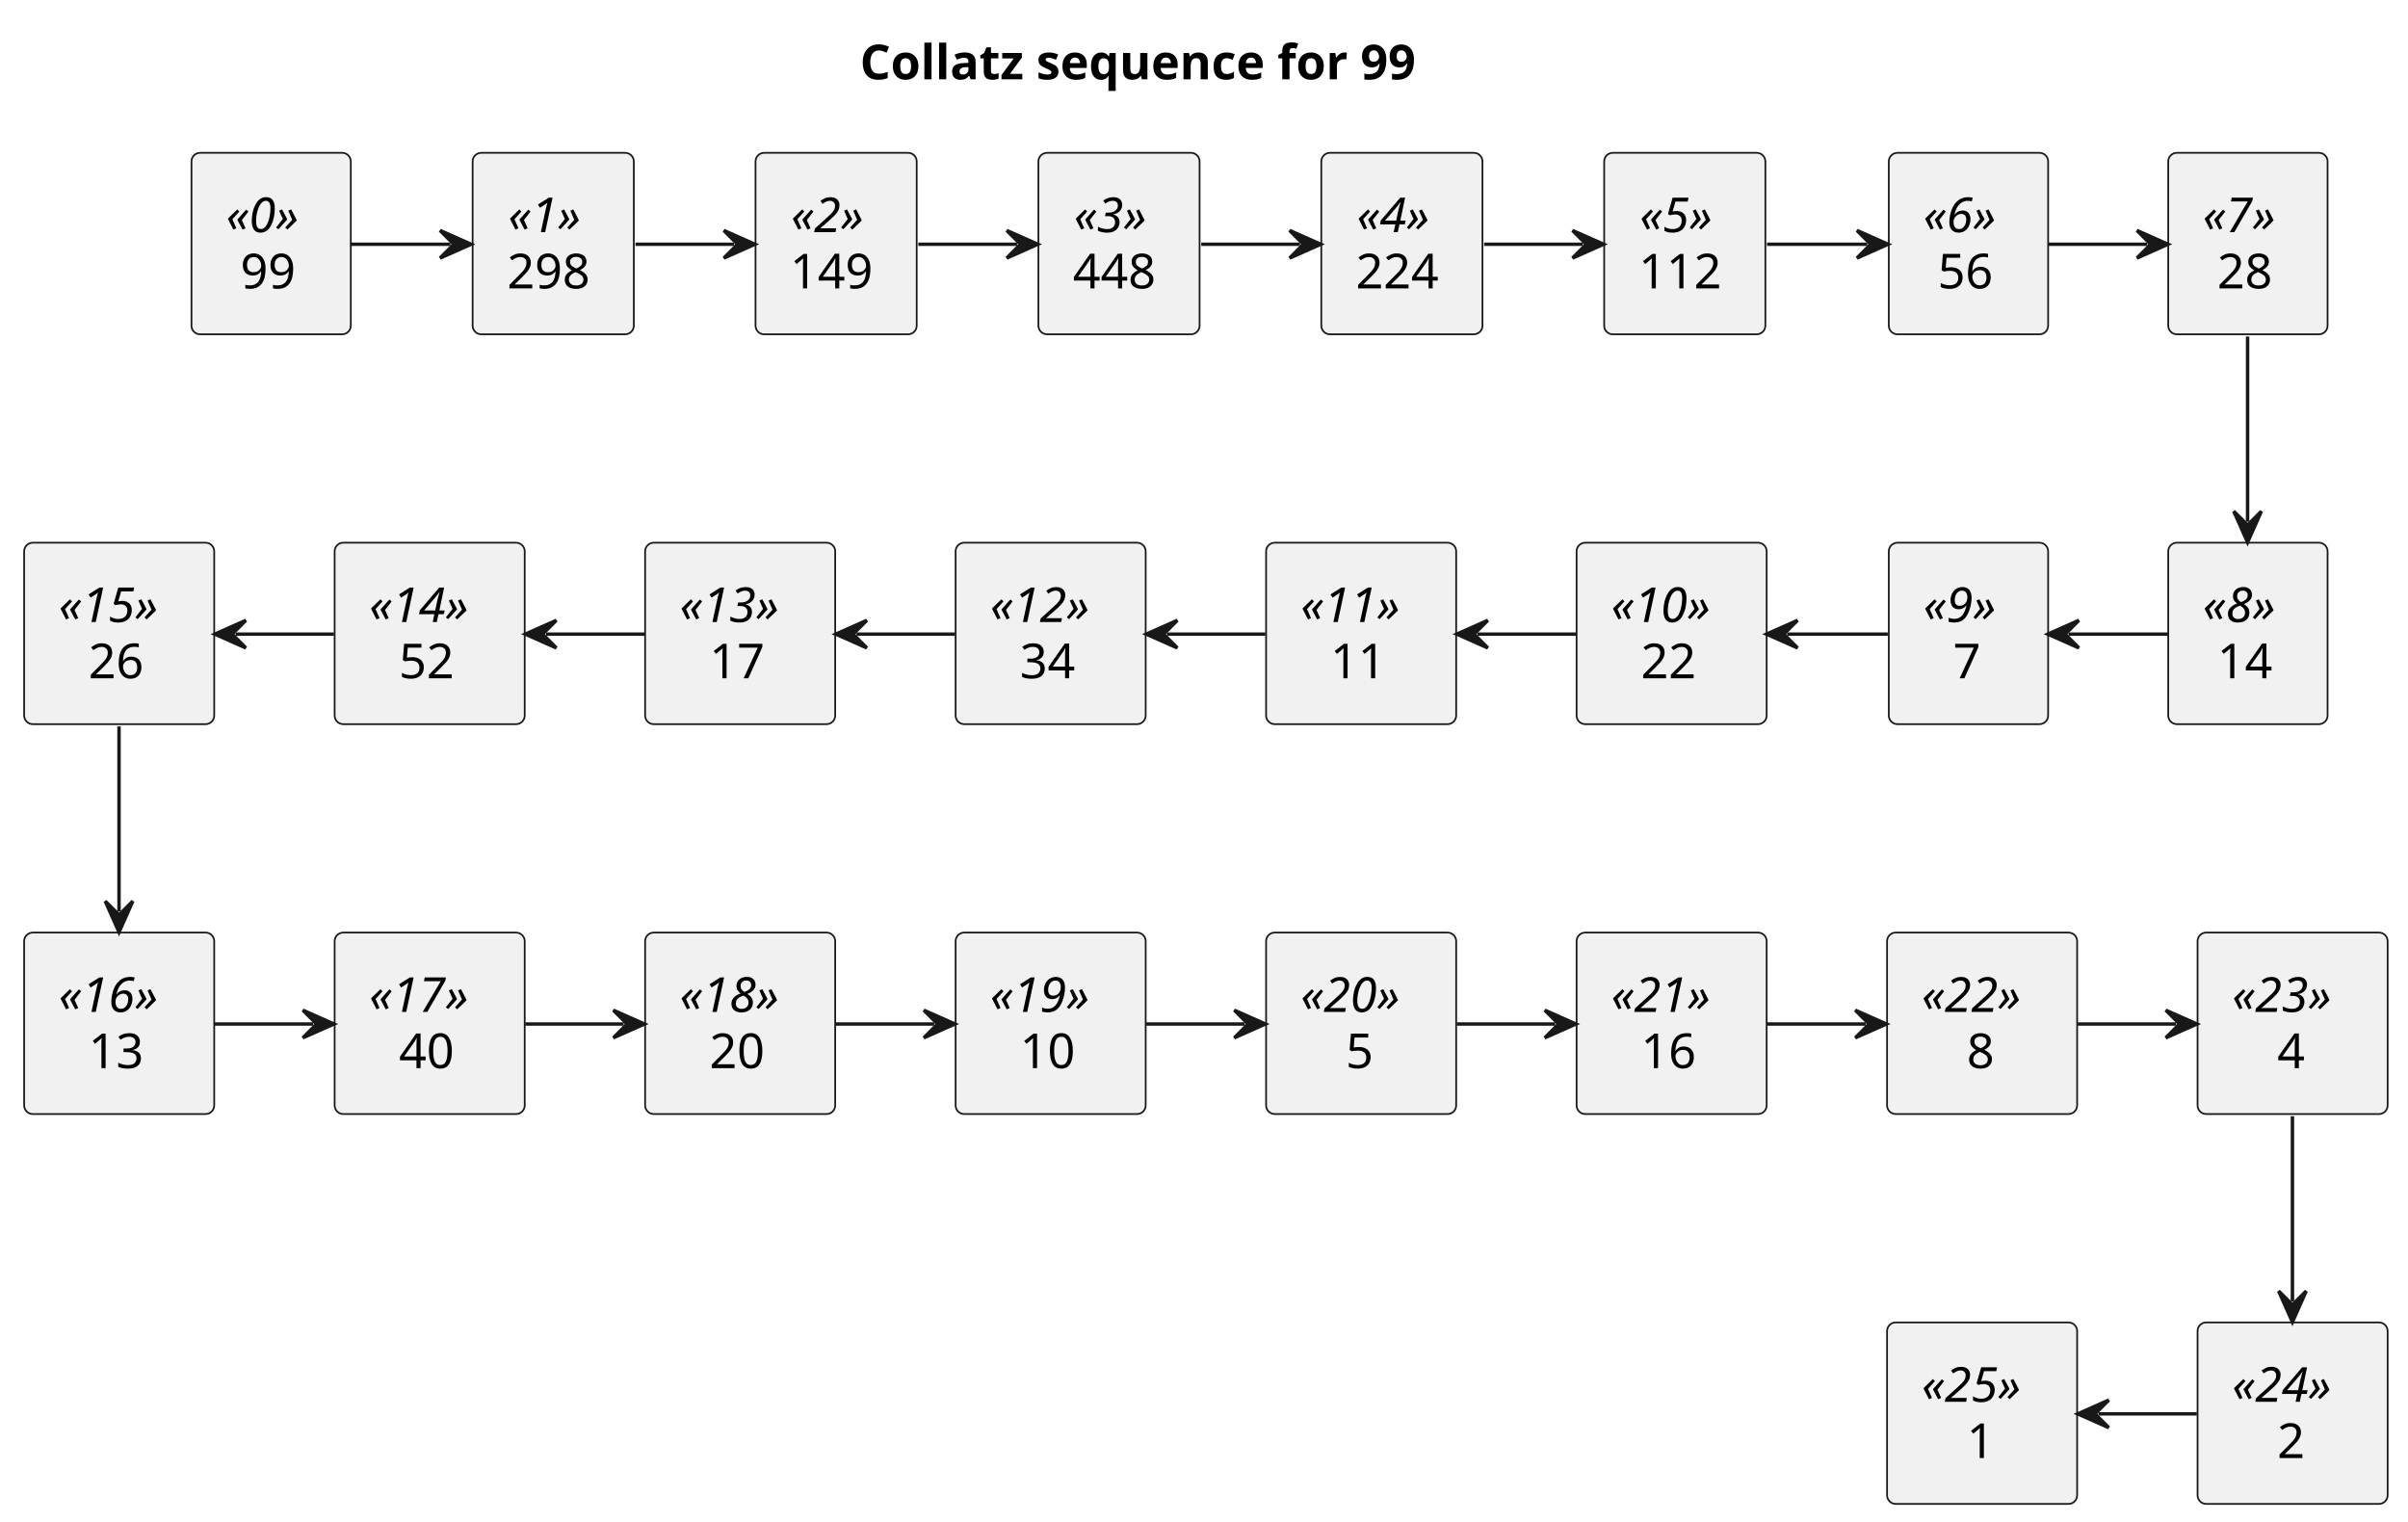
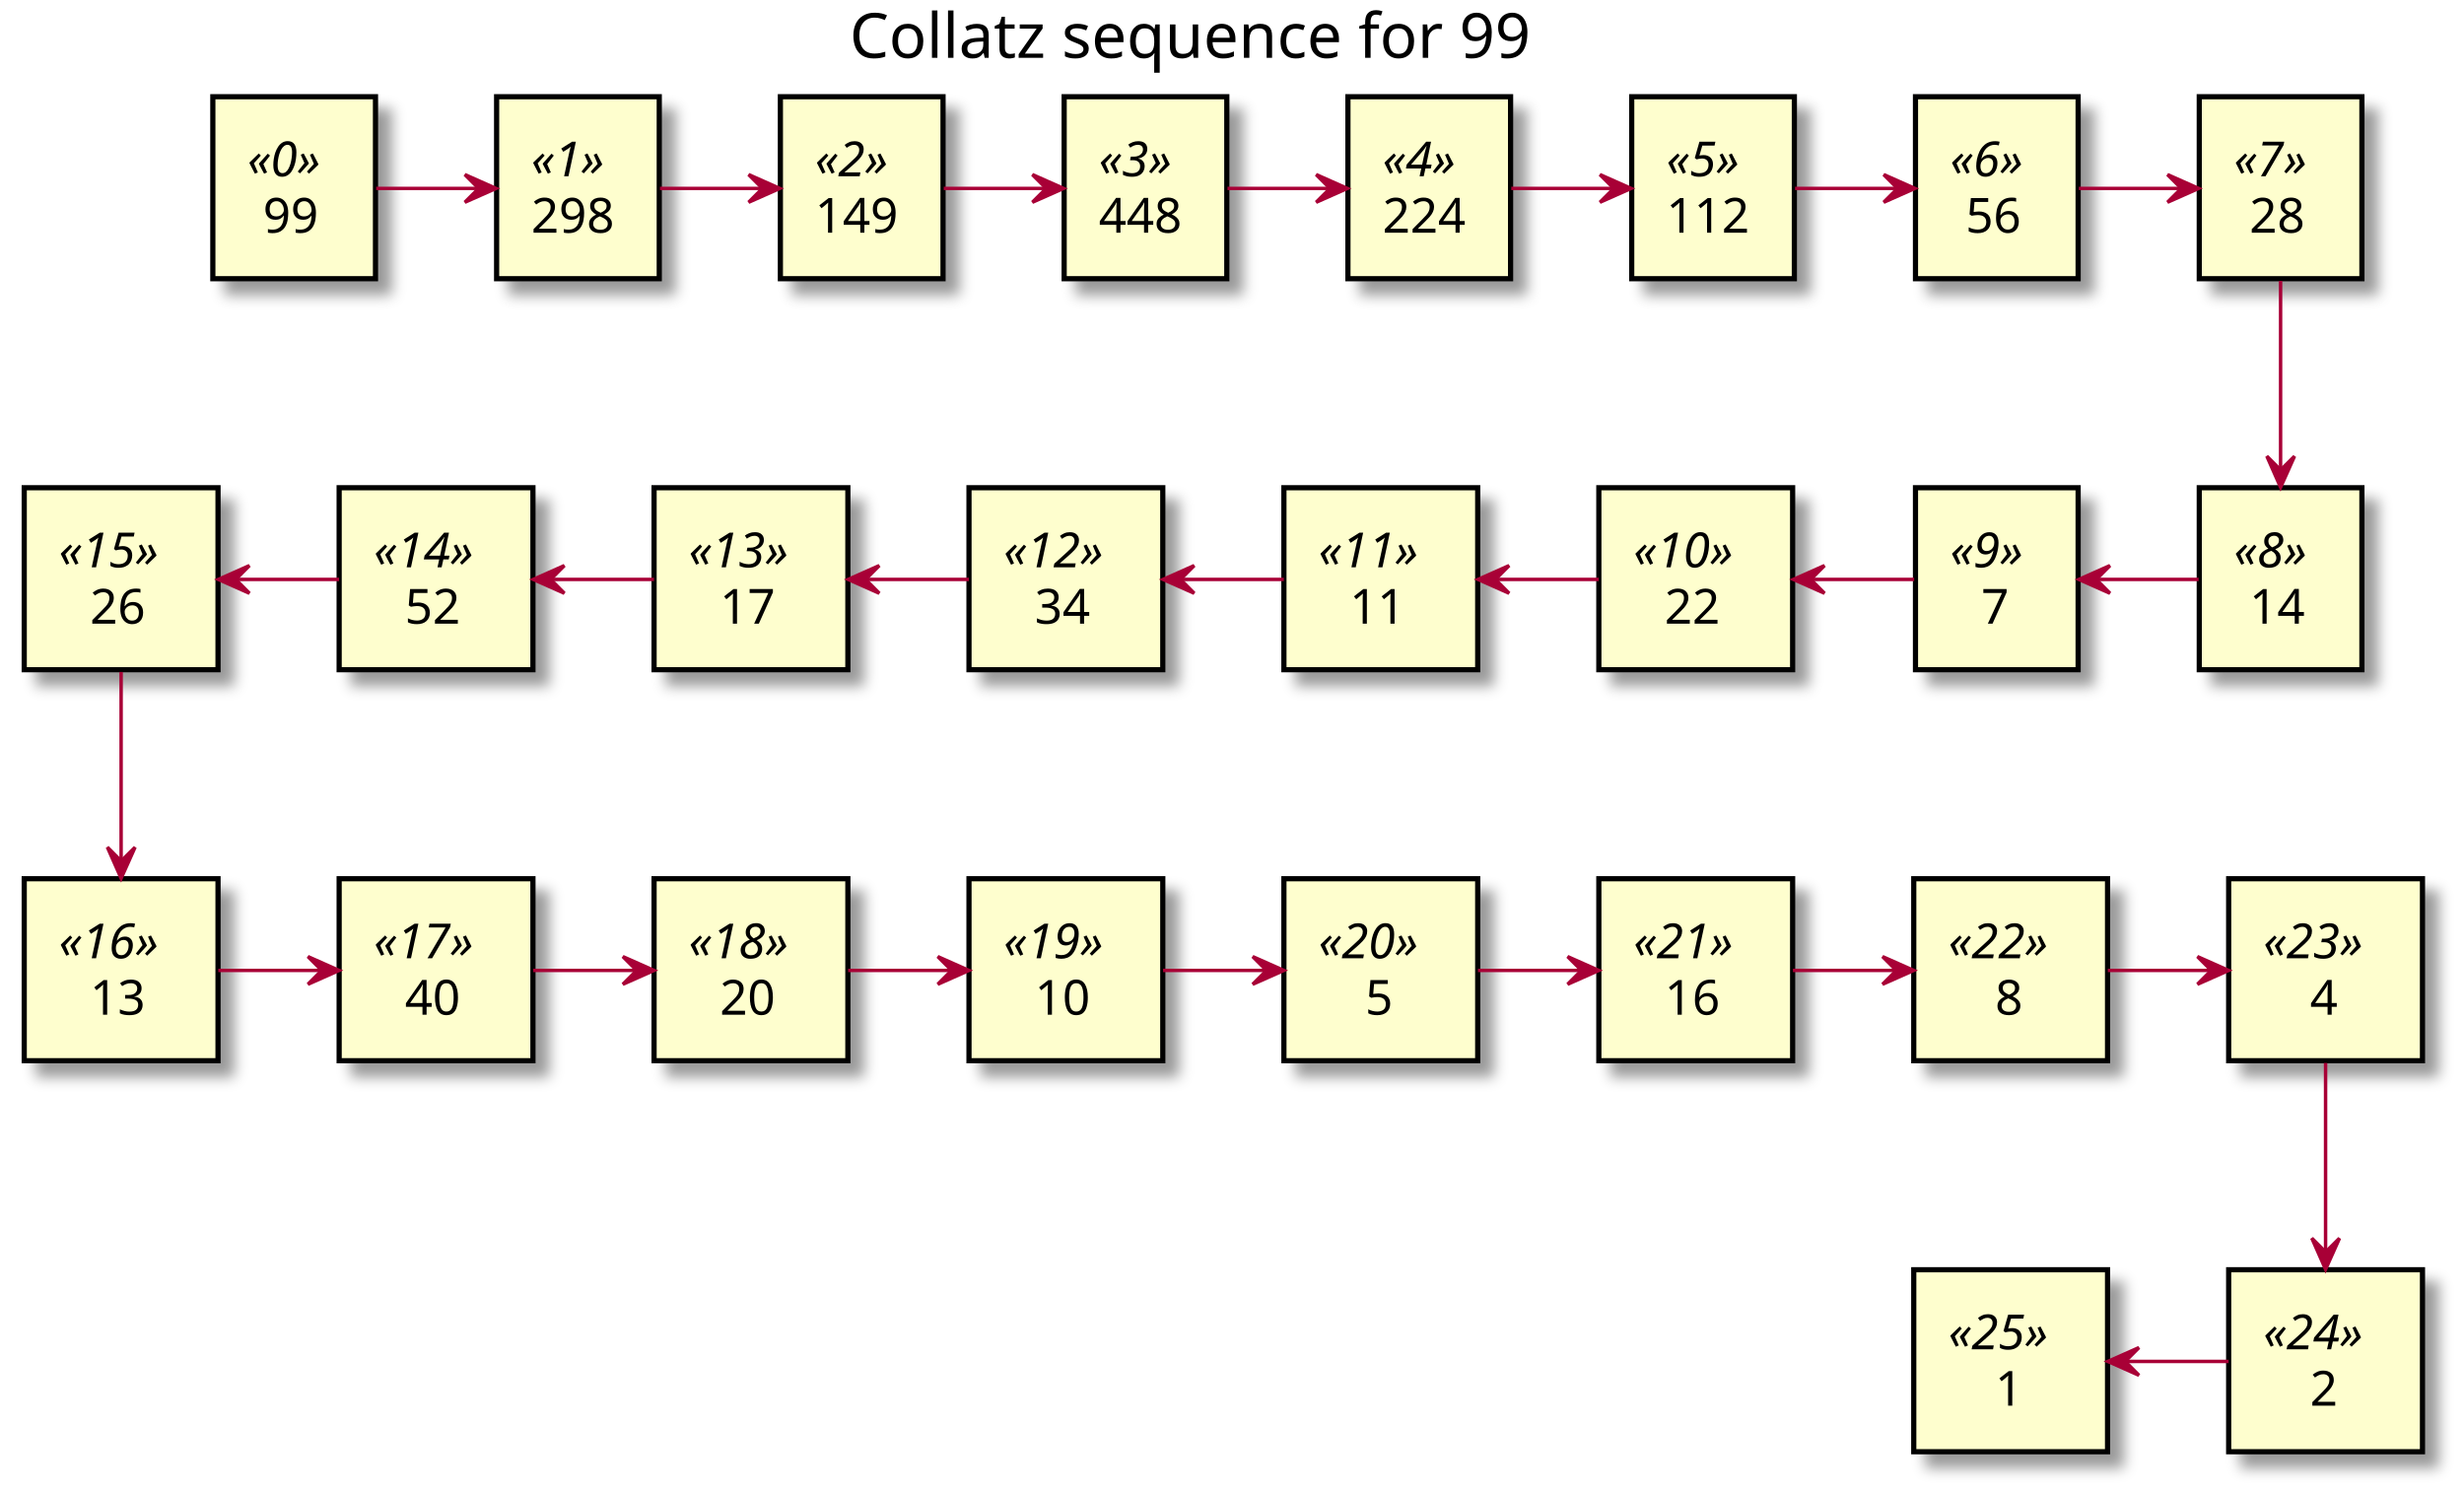
- <svg xmlns="http://www.w3.org/2000/svg" contentStyleType="text/css" height="441px" preserveAspectRatio="none" style="width:698px;height:441px;background:#FFFFFF;" version="1.1" viewBox="0 0 698 441" width="698px" zoomAndPan="magnify">
-   <defs />
+ <svg xmlns="http://www.w3.org/2000/svg" contentScriptType="application/ecmascript" contentStyleType="text/css" height="431px" preserveAspectRatio="none" style="width:712px;height:431px;background:#FFFFFF;" version="1.1" viewBox="0 0 712 431" width="712px" zoomAndPan="magnify">
+   <defs>
+     <filter height="300%" id="fkxlsqg061v2a" width="300%" x="-1" y="-1">
+       <feGaussianBlur result="blurOut" stdDeviation="2.0" />
+       <feColorMatrix in="blurOut" result="blurOut2" type="matrix" values="0 0 0 0 0 0 0 0 0 0 0 0 0 0 0 0 0 0 .4 0" />
+       <feOffset dx="4.0" dy="4.0" in="blurOut2" result="blurOut3" />
+       <feBlend in="SourceGraphic" in2="blurOut3" mode="normal" />
+     </filter>
+   </defs>
  <g>
-     <text fill="#000000" font-family="sans-serif" font-size="14" font-weight="bold" lengthAdjust="spacing" textLength="185.568" x="249.264" y="22.995">Collatz sequence for 99</text>
-     <g id="elem_99">
-       <rect fill="#F1F1F1" height="52.594" rx="2.5" ry="2.5" style="stroke:#181818;stroke-width:0.5;" width="46.188" x="55.5" y="44.297" />
-       <text fill="#000000" font-family="sans-serif" font-size="14" font-style="italic" lengthAdjust="spacing" textLength="26.189" x="65.5" y="67.292">«0»</text>
-       <text fill="#000000" font-family="sans-serif" font-size="14" lengthAdjust="spacing" textLength="17.814" x="69.687" y="83.589">99</text>
-     </g>
-     <g id="elem_298">
-       <rect fill="#F1F1F1" height="52.594" rx="2.5" ry="2.5" style="stroke:#181818;stroke-width:0.5;" width="46.722" x="137" y="44.297" />
-       <text fill="#000000" font-family="sans-serif" font-size="14" font-style="italic" lengthAdjust="spacing" textLength="26.189" x="147.267" y="67.292">«1»</text>
-       <text fill="#000000" font-family="sans-serif" font-size="14" lengthAdjust="spacing" textLength="26.722" x="147" y="83.589">298</text>
-     </g>
-     <g id="elem_149">
-       <rect fill="#F1F1F1" height="52.594" rx="2.5" ry="2.5" style="stroke:#181818;stroke-width:0.5;" width="46.722" x="219" y="44.297" />
-       <text fill="#000000" font-family="sans-serif" font-size="14" font-style="italic" lengthAdjust="spacing" textLength="26.189" x="229.267" y="67.292">«2»</text>
-       <text fill="#000000" font-family="sans-serif" font-size="14" lengthAdjust="spacing" textLength="26.722" x="229" y="83.589">149</text>
-     </g>
-     <g id="elem_448">
-       <rect fill="#F1F1F1" height="52.594" rx="2.5" ry="2.5" style="stroke:#181818;stroke-width:0.5;" width="46.722" x="301" y="44.297" />
-       <text fill="#000000" font-family="sans-serif" font-size="14" font-style="italic" lengthAdjust="spacing" textLength="26.189" x="311.267" y="67.292">«3»</text>
-       <text fill="#000000" font-family="sans-serif" font-size="14" lengthAdjust="spacing" textLength="26.722" x="311" y="83.589">448</text>
-     </g>
-     <g id="elem_224">
-       <rect fill="#F1F1F1" height="52.594" rx="2.5" ry="2.5" style="stroke:#181818;stroke-width:0.5;" width="46.722" x="383" y="44.297" />
-       <text fill="#000000" font-family="sans-serif" font-size="14" font-style="italic" lengthAdjust="spacing" textLength="26.189" x="393.267" y="67.292">«4»</text>
-       <text fill="#000000" font-family="sans-serif" font-size="14" lengthAdjust="spacing" textLength="26.722" x="393" y="83.589">224</text>
-     </g>
-     <g id="elem_112">
-       <rect fill="#F1F1F1" height="52.594" rx="2.5" ry="2.5" style="stroke:#181818;stroke-width:0.5;" width="46.722" x="465" y="44.297" />
-       <text fill="#000000" font-family="sans-serif" font-size="14" font-style="italic" lengthAdjust="spacing" textLength="26.189" x="475.267" y="67.292">«5»</text>
-       <text fill="#000000" font-family="sans-serif" font-size="14" lengthAdjust="spacing" textLength="26.722" x="475" y="83.589">112</text>
-     </g>
-     <g id="elem_56">
-       <rect fill="#F1F1F1" height="52.594" rx="2.5" ry="2.5" style="stroke:#181818;stroke-width:0.5;" width="46.188" x="547.5" y="44.297" />
-       <text fill="#000000" font-family="sans-serif" font-size="14" font-style="italic" lengthAdjust="spacing" textLength="26.189" x="557.5" y="67.292">«6»</text>
-       <text fill="#000000" font-family="sans-serif" font-size="14" lengthAdjust="spacing" textLength="17.814" x="561.687" y="83.589">56</text>
-     </g>
-     <g id="elem_28">
-       <rect fill="#F1F1F1" height="52.594" rx="2.5" ry="2.5" style="stroke:#181818;stroke-width:0.5;" width="46.188" x="628.5" y="44.297" />
-       <text fill="#000000" font-family="sans-serif" font-size="14" font-style="italic" lengthAdjust="spacing" textLength="26.189" x="638.5" y="67.292">«7»</text>
-       <text fill="#000000" font-family="sans-serif" font-size="14" lengthAdjust="spacing" textLength="17.814" x="642.687" y="83.589">28</text>
-     </g>
-     <g id="elem_14">
-       <rect fill="#F1F1F1" height="52.594" rx="2.5" ry="2.5" style="stroke:#181818;stroke-width:0.5;" width="46.188" x="628.5" y="157.297" />
-       <text fill="#000000" font-family="sans-serif" font-size="14" font-style="italic" lengthAdjust="spacing" textLength="26.189" x="638.5" y="180.292">«8»</text>
-       <text fill="#000000" font-family="sans-serif" font-size="14" lengthAdjust="spacing" textLength="17.814" x="642.687" y="196.589">14</text>
-     </g>
-     <g id="elem_7">
-       <rect fill="#F1F1F1" height="52.594" rx="2.5" ry="2.5" style="stroke:#181818;stroke-width:0.5;" width="46.188" x="547.5" y="157.297" />
-       <text fill="#000000" font-family="sans-serif" font-size="14" font-style="italic" lengthAdjust="spacing" textLength="26.189" x="557.5" y="180.292">«9»</text>
-       <text fill="#000000" font-family="sans-serif" font-size="14" lengthAdjust="spacing" textLength="8.907" x="566.141" y="196.589">7</text>
-     </g>
-     <g id="elem_22">
-       <rect fill="#F1F1F1" height="52.594" rx="2.5" ry="2.5" style="stroke:#181818;stroke-width:0.5;" width="55.096" x="457" y="157.297" />
-       <text fill="#000000" font-family="sans-serif" font-size="14" font-style="italic" lengthAdjust="spacing" textLength="35.096" x="467" y="180.292">«10»</text>
-       <text fill="#000000" font-family="sans-serif" font-size="14" lengthAdjust="spacing" textLength="17.814" x="475.641" y="196.589">22</text>
-     </g>
-     <g id="elem_11">
-       <rect fill="#F1F1F1" height="52.594" rx="2.5" ry="2.5" style="stroke:#181818;stroke-width:0.5;" width="55.096" x="367" y="157.297" />
-       <text fill="#000000" font-family="sans-serif" font-size="14" font-style="italic" lengthAdjust="spacing" textLength="35.096" x="377" y="180.292">«11»</text>
-       <text fill="#000000" font-family="sans-serif" font-size="14" lengthAdjust="spacing" textLength="17.814" x="385.641" y="196.589">11</text>
-     </g>
-     <g id="elem_34">
-       <rect fill="#F1F1F1" height="52.594" rx="2.5" ry="2.5" style="stroke:#181818;stroke-width:0.5;" width="55.096" x="277" y="157.297" />
-       <text fill="#000000" font-family="sans-serif" font-size="14" font-style="italic" lengthAdjust="spacing" textLength="35.096" x="287" y="180.292">«12»</text>
-       <text fill="#000000" font-family="sans-serif" font-size="14" lengthAdjust="spacing" textLength="17.814" x="295.641" y="196.589">34</text>
-     </g>
-     <g id="elem_17">
-       <rect fill="#F1F1F1" height="52.594" rx="2.5" ry="2.5" style="stroke:#181818;stroke-width:0.5;" width="55.096" x="187" y="157.297" />
-       <text fill="#000000" font-family="sans-serif" font-size="14" font-style="italic" lengthAdjust="spacing" textLength="35.096" x="197" y="180.292">«13»</text>
-       <text fill="#000000" font-family="sans-serif" font-size="14" lengthAdjust="spacing" textLength="17.814" x="205.641" y="196.589">17</text>
-     </g>
-     <g id="elem_52">
-       <rect fill="#F1F1F1" height="52.594" rx="2.5" ry="2.5" style="stroke:#181818;stroke-width:0.5;" width="55.096" x="97" y="157.297" />
-       <text fill="#000000" font-family="sans-serif" font-size="14" font-style="italic" lengthAdjust="spacing" textLength="35.096" x="107" y="180.292">«14»</text>
-       <text fill="#000000" font-family="sans-serif" font-size="14" lengthAdjust="spacing" textLength="17.814" x="115.641" y="196.589">52</text>
-     </g>
-     <g id="elem_26">
-       <rect fill="#F1F1F1" height="52.594" rx="2.5" ry="2.5" style="stroke:#181818;stroke-width:0.5;" width="55.096" x="7" y="157.297" />
-       <text fill="#000000" font-family="sans-serif" font-size="14" font-style="italic" lengthAdjust="spacing" textLength="35.096" x="17" y="180.292">«15»</text>
-       <text fill="#000000" font-family="sans-serif" font-size="14" lengthAdjust="spacing" textLength="17.814" x="25.641" y="196.589">26</text>
-     </g>
-     <g id="elem_13">
-       <rect fill="#F1F1F1" height="52.594" rx="2.5" ry="2.5" style="stroke:#181818;stroke-width:0.5;" width="55.096" x="7" y="270.297" />
-       <text fill="#000000" font-family="sans-serif" font-size="14" font-style="italic" lengthAdjust="spacing" textLength="35.096" x="17" y="293.292">«16»</text>
-       <text fill="#000000" font-family="sans-serif" font-size="14" lengthAdjust="spacing" textLength="17.814" x="25.641" y="309.589">13</text>
-     </g>
-     <g id="elem_40">
-       <rect fill="#F1F1F1" height="52.594" rx="2.5" ry="2.5" style="stroke:#181818;stroke-width:0.5;" width="55.096" x="97" y="270.297" />
-       <text fill="#000000" font-family="sans-serif" font-size="14" font-style="italic" lengthAdjust="spacing" textLength="35.096" x="107" y="293.292">«17»</text>
-       <text fill="#000000" font-family="sans-serif" font-size="14" lengthAdjust="spacing" textLength="17.814" x="115.641" y="309.589">40</text>
-     </g>
-     <g id="elem_20">
-       <rect fill="#F1F1F1" height="52.594" rx="2.5" ry="2.5" style="stroke:#181818;stroke-width:0.5;" width="55.096" x="187" y="270.297" />
-       <text fill="#000000" font-family="sans-serif" font-size="14" font-style="italic" lengthAdjust="spacing" textLength="35.096" x="197" y="293.292">«18»</text>
-       <text fill="#000000" font-family="sans-serif" font-size="14" lengthAdjust="spacing" textLength="17.814" x="205.641" y="309.589">20</text>
-     </g>
-     <g id="elem_10">
-       <rect fill="#F1F1F1" height="52.594" rx="2.5" ry="2.5" style="stroke:#181818;stroke-width:0.5;" width="55.096" x="277" y="270.297" />
-       <text fill="#000000" font-family="sans-serif" font-size="14" font-style="italic" lengthAdjust="spacing" textLength="35.096" x="287" y="293.292">«19»</text>
-       <text fill="#000000" font-family="sans-serif" font-size="14" lengthAdjust="spacing" textLength="17.814" x="295.641" y="309.589">10</text>
-     </g>
-     <g id="elem_5">
-       <rect fill="#F1F1F1" height="52.594" rx="2.5" ry="2.5" style="stroke:#181818;stroke-width:0.5;" width="55.096" x="367" y="270.297" />
-       <text fill="#000000" font-family="sans-serif" font-size="14" font-style="italic" lengthAdjust="spacing" textLength="35.096" x="377" y="293.292">«20»</text>
-       <text fill="#000000" font-family="sans-serif" font-size="14" lengthAdjust="spacing" textLength="8.907" x="390.094" y="309.589">5</text>
-     </g>
-     <g id="elem_16">
-       <rect fill="#F1F1F1" height="52.594" rx="2.5" ry="2.5" style="stroke:#181818;stroke-width:0.5;" width="55.096" x="457" y="270.297" />
-       <text fill="#000000" font-family="sans-serif" font-size="14" font-style="italic" lengthAdjust="spacing" textLength="35.096" x="467" y="293.292">«21»</text>
-       <text fill="#000000" font-family="sans-serif" font-size="14" lengthAdjust="spacing" textLength="17.814" x="475.641" y="309.589">16</text>
-     </g>
-     <g id="elem_8">
-       <rect fill="#F1F1F1" height="52.594" rx="2.5" ry="2.5" style="stroke:#181818;stroke-width:0.5;" width="55.096" x="547" y="270.297" />
-       <text fill="#000000" font-family="sans-serif" font-size="14" font-style="italic" lengthAdjust="spacing" textLength="35.096" x="557" y="293.292">«22»</text>
-       <text fill="#000000" font-family="sans-serif" font-size="14" lengthAdjust="spacing" textLength="8.907" x="570.094" y="309.589">8</text>
-     </g>
-     <g id="elem_4">
-       <rect fill="#F1F1F1" height="52.594" rx="2.5" ry="2.5" style="stroke:#181818;stroke-width:0.5;" width="55.096" x="637" y="270.297" />
-       <text fill="#000000" font-family="sans-serif" font-size="14" font-style="italic" lengthAdjust="spacing" textLength="35.096" x="647" y="293.292">«23»</text>
-       <text fill="#000000" font-family="sans-serif" font-size="14" lengthAdjust="spacing" textLength="8.907" x="660.094" y="309.589">4</text>
-     </g>
-     <g id="elem_2">
-       <rect fill="#F1F1F1" height="52.594" rx="2.5" ry="2.5" style="stroke:#181818;stroke-width:0.5;" width="55.096" x="637" y="383.297" />
-       <text fill="#000000" font-family="sans-serif" font-size="14" font-style="italic" lengthAdjust="spacing" textLength="35.096" x="647" y="406.292">«24»</text>
-       <text fill="#000000" font-family="sans-serif" font-size="14" lengthAdjust="spacing" textLength="8.907" x="660.094" y="422.589">2</text>
-     </g>
-     <g id="elem_1">
-       <rect fill="#F1F1F1" height="52.594" rx="2.5" ry="2.5" style="stroke:#181818;stroke-width:0.5;" width="55.096" x="547" y="383.297" />
-       <text fill="#000000" font-family="sans-serif" font-size="14" font-style="italic" lengthAdjust="spacing" textLength="35.096" x="557" y="406.292">«25»</text>
-       <text fill="#000000" font-family="sans-serif" font-size="14" lengthAdjust="spacing" textLength="8.907" x="570.094" y="422.589">1</text>
-     </g>
-     <g id="link_99_298">
-       <path d="M101.56,70.797 C113.23,70.797 118.89,70.797 130.56,70.797 " fill="none" id="99-to-298" style="stroke:#181818;stroke-width:1.0;" />
-       <polygon fill="#181818" points="136.56,70.797,127.56,66.797,131.56,70.797,127.56,74.797,136.56,70.797" style="stroke:#181818;stroke-width:1.0;" />
-     </g>
-     <g id="link_298_149">
-       <path d="M184.2,70.797 C195.74,70.797 201.28,70.797 212.82,70.797 " fill="none" id="298-to-149" style="stroke:#181818;stroke-width:1.0;" />
-       <polygon fill="#181818" points="218.82,70.797,209.82,66.797,213.82,70.797,209.82,74.797,218.82,70.797" style="stroke:#181818;stroke-width:1.0;" />
-     </g>
-     <g id="link_149_448">
-       <path d="M266.2,70.797 C277.74,70.797 283.28,70.797 294.82,70.797 " fill="none" id="149-to-448" style="stroke:#181818;stroke-width:1.0;" />
-       <polygon fill="#181818" points="300.82,70.797,291.82,66.797,295.82,70.797,291.82,74.797,300.82,70.797" style="stroke:#181818;stroke-width:1.0;" />
-     </g>
-     <g id="link_448_224">
-       <path d="M348.2,70.797 C359.74,70.797 365.28,70.797 376.82,70.797 " fill="none" id="448-to-224" style="stroke:#181818;stroke-width:1.0;" />
-       <polygon fill="#181818" points="382.82,70.797,373.82,66.797,377.82,70.797,373.82,74.797,382.82,70.797" style="stroke:#181818;stroke-width:1.0;" />
-     </g>
-     <g id="link_224_112">
-       <path d="M430.2,70.797 C441.74,70.797 447.28,70.797 458.82,70.797 " fill="none" id="224-to-112" style="stroke:#181818;stroke-width:1.0;" />
-       <polygon fill="#181818" points="464.82,70.797,455.82,66.797,459.82,70.797,455.82,74.797,464.82,70.797" style="stroke:#181818;stroke-width:1.0;" />
-     </g>
-     <g id="link_112_56">
-       <path d="M512.2,70.797 C523.89,70.797 529.58,70.797 541.27,70.797 " fill="none" id="112-to-56" style="stroke:#181818;stroke-width:1.0;" />
-       <polygon fill="#181818" points="547.27,70.797,538.27,66.797,542.27,70.797,538.27,74.797,547.27,70.797" style="stroke:#181818;stroke-width:1.0;" />
-     </g>
-     <g id="link_56_28">
-       <path d="M593.6,70.797 C605.21,70.797 610.82,70.797 622.43,70.797 " fill="none" id="56-to-28" style="stroke:#181818;stroke-width:1.0;" />
-       <polygon fill="#181818" points="628.43,70.797,619.43,66.797,623.43,70.797,619.43,74.797,628.43,70.797" style="stroke:#181818;stroke-width:1.0;" />
-     </g>
-     <g id="link_28_14">
-       <path d="M651.5,97.537 C651.5,115.477 651.5,133.287 651.5,151.187 " fill="none" id="28-to-14" style="stroke:#181818;stroke-width:1.0;" />
-       <polygon fill="#181818" points="651.5,157.187,655.5,148.187,651.5,152.187,647.5,148.187,651.5,157.187" style="stroke:#181818;stroke-width:1.0;" />
-     </g>
-     <g id="link_7_14">
-       <path d="M599.6,183.797 C611.21,183.797 616.82,183.797 628.43,183.797 " fill="none" id="7-backto-14" style="stroke:#181818;stroke-width:1.0;" />
-       <polygon fill="#181818" points="593.6,183.797,602.6,187.797,598.6,183.797,602.6,179.797,593.6,183.797" style="stroke:#181818;stroke-width:1.0;" />
-     </g>
-     <g id="link_22_7">
-       <path d="M518.05,183.797 C529.77,183.797 535.49,183.797 547.21,183.797 " fill="none" id="22-backto-7" style="stroke:#181818;stroke-width:1.0;" />
-       <polygon fill="#181818" points="512.05,183.797,521.05,187.797,517.05,183.797,521.05,179.797,512.05,183.797" style="stroke:#181818;stroke-width:1.0;" />
-     </g>
-     <g id="link_11_22">
-       <path d="M428.27,183.797 C439.78,183.797 445.28,183.797 456.79,183.797 " fill="none" id="11-backto-22" style="stroke:#181818;stroke-width:1.0;" />
-       <polygon fill="#181818" points="422.27,183.797,431.27,187.797,427.27,183.797,431.27,179.797,422.27,183.797" style="stroke:#181818;stroke-width:1.0;" />
-     </g>
-     <g id="link_34_11">
-       <path d="M338.27,183.797 C349.78,183.797 355.28,183.797 366.79,183.797 " fill="none" id="34-backto-11" style="stroke:#181818;stroke-width:1.0;" />
-       <polygon fill="#181818" points="332.27,183.797,341.27,187.797,337.27,183.797,341.27,179.797,332.27,183.797" style="stroke:#181818;stroke-width:1.0;" />
-     </g>
-     <g id="link_17_34">
-       <path d="M248.27,183.797 C259.78,183.797 265.28,183.797 276.79,183.797 " fill="none" id="17-backto-34" style="stroke:#181818;stroke-width:1.0;" />
-       <polygon fill="#181818" points="242.27,183.797,251.27,187.797,247.27,183.797,251.27,179.797,242.27,183.797" style="stroke:#181818;stroke-width:1.0;" />
-     </g>
-     <g id="link_52_17">
-       <path d="M158.27,183.797 C169.78,183.797 175.28,183.797 186.79,183.797 " fill="none" id="52-backto-17" style="stroke:#181818;stroke-width:1.0;" />
-       <polygon fill="#181818" points="152.27,183.797,161.27,187.797,157.27,183.797,161.27,179.797,152.27,183.797" style="stroke:#181818;stroke-width:1.0;" />
-     </g>
-     <g id="link_26_52">
-       <path d="M68.27,183.797 C79.78,183.797 85.28,183.797 96.79,183.797 " fill="none" id="26-backto-52" style="stroke:#181818;stroke-width:1.0;" />
-       <polygon fill="#181818" points="62.27,183.797,71.27,187.797,67.27,183.797,71.27,179.797,62.27,183.797" style="stroke:#181818;stroke-width:1.0;" />
-     </g>
-     <g id="link_26_13">
-       <path d="M34.5,210.537 C34.5,228.477 34.5,246.287 34.5,264.187 " fill="none" id="26-to-13" style="stroke:#181818;stroke-width:1.0;" />
-       <polygon fill="#181818" points="34.5,270.187,38.5,261.187,34.5,265.187,30.5,261.187,34.5,270.187" style="stroke:#181818;stroke-width:1.0;" />
-     </g>
-     <g id="link_13_40">
-       <path d="M62.27,296.797 C73.78,296.797 79.28,296.797 90.79,296.797 " fill="none" id="13-to-40" style="stroke:#181818;stroke-width:1.0;" />
-       <polygon fill="#181818" points="96.79,296.797,87.79,292.797,91.79,296.797,87.79,300.797,96.79,296.797" style="stroke:#181818;stroke-width:1.0;" />
-     </g>
-     <g id="link_40_20">
-       <path d="M152.27,296.797 C163.78,296.797 169.28,296.797 180.79,296.797 " fill="none" id="40-to-20" style="stroke:#181818;stroke-width:1.0;" />
-       <polygon fill="#181818" points="186.79,296.797,177.79,292.797,181.79,296.797,177.79,300.797,186.79,296.797" style="stroke:#181818;stroke-width:1.0;" />
-     </g>
-     <g id="link_20_10">
-       <path d="M242.27,296.797 C253.78,296.797 259.28,296.797 270.79,296.797 " fill="none" id="20-to-10" style="stroke:#181818;stroke-width:1.0;" />
-       <polygon fill="#181818" points="276.79,296.797,267.79,292.797,271.79,296.797,267.79,300.797,276.79,296.797" style="stroke:#181818;stroke-width:1.0;" />
-     </g>
-     <g id="link_10_5">
-       <path d="M332.27,296.797 C343.78,296.797 349.28,296.797 360.79,296.797 " fill="none" id="10-to-5" style="stroke:#181818;stroke-width:1.0;" />
-       <polygon fill="#181818" points="366.79,296.797,357.79,292.797,361.79,296.797,357.79,300.797,366.79,296.797" style="stroke:#181818;stroke-width:1.0;" />
-     </g>
-     <g id="link_5_16">
-       <path d="M422.27,296.797 C433.78,296.797 439.28,296.797 450.79,296.797 " fill="none" id="5-to-16" style="stroke:#181818;stroke-width:1.0;" />
-       <polygon fill="#181818" points="456.79,296.797,447.79,292.797,451.79,296.797,447.79,300.797,456.79,296.797" style="stroke:#181818;stroke-width:1.0;" />
-     </g>
-     <g id="link_16_8">
-       <path d="M512.27,296.797 C523.78,296.797 529.28,296.797 540.79,296.797 " fill="none" id="16-to-8" style="stroke:#181818;stroke-width:1.0;" />
-       <polygon fill="#181818" points="546.79,296.797,537.79,292.797,541.79,296.797,537.79,300.797,546.79,296.797" style="stroke:#181818;stroke-width:1.0;" />
-     </g>
-     <g id="link_8_4">
-       <path d="M602.27,296.797 C613.78,296.797 619.28,296.797 630.79,296.797 " fill="none" id="8-to-4" style="stroke:#181818;stroke-width:1.0;" />
-       <polygon fill="#181818" points="636.79,296.797,627.79,292.797,631.79,296.797,627.79,300.797,636.79,296.797" style="stroke:#181818;stroke-width:1.0;" />
-     </g>
-     <g id="link_4_2">
-       <path d="M664.5,323.537 C664.5,341.477 664.5,359.287 664.5,377.187 " fill="none" id="4-to-2" style="stroke:#181818;stroke-width:1.0;" />
-       <polygon fill="#181818" points="664.5,383.187,668.5,374.187,664.5,378.187,660.5,374.187,664.5,383.187" style="stroke:#181818;stroke-width:1.0;" />
-     </g>
-     <g id="link_1_2">
-       <path d="M608.27,409.797 C619.78,409.797 625.28,409.797 636.79,409.797 " fill="none" id="1-backto-2" style="stroke:#181818;stroke-width:1.0;" />
-       <polygon fill="#181818" points="602.27,409.797,611.27,413.797,607.27,409.797,611.27,405.797,602.27,409.797" style="stroke:#181818;stroke-width:1.0;" />
-     </g>
+     <text fill="#000000" font-family="sans-serif" font-size="18" lengthAdjust="spacing" textLength="208" x="245.5" y="16.708">Collatz sequence for 99</text>
+     <rect fill="#FEFECE" filter="url(#fkxlsqg061v2a)" height="52.594" style="stroke:#000000;stroke-width:1.5;" width="47" x="61.5" y="27.953" />
+     <text fill="#000000" font-family="sans-serif" font-size="14" font-style="italic" lengthAdjust="spacing" textLength="27" x="71.5" y="50.948">«0»</text>
+     <text fill="#000000" font-family="sans-serif" font-size="14" lengthAdjust="spacing" textLength="18" x="76" y="67.245">99</text>
+     <rect fill="#FEFECE" filter="url(#fkxlsqg061v2a)" height="52.594" style="stroke:#000000;stroke-width:1.5;" width="47" x="143.5" y="27.953" />
+     <text fill="#000000" font-family="sans-serif" font-size="14" font-style="italic" lengthAdjust="spacing" textLength="27" x="153.5" y="50.948">«1»</text>
+     <text fill="#000000" font-family="sans-serif" font-size="14" lengthAdjust="spacing" textLength="27" x="153.5" y="67.245">298</text>
+     <rect fill="#FEFECE" filter="url(#fkxlsqg061v2a)" height="52.594" style="stroke:#000000;stroke-width:1.5;" width="47" x="225.5" y="27.953" />
+     <text fill="#000000" font-family="sans-serif" font-size="14" font-style="italic" lengthAdjust="spacing" textLength="27" x="235.5" y="50.948">«2»</text>
+     <text fill="#000000" font-family="sans-serif" font-size="14" lengthAdjust="spacing" textLength="27" x="235.5" y="67.245">149</text>
+     <rect fill="#FEFECE" filter="url(#fkxlsqg061v2a)" height="52.594" style="stroke:#000000;stroke-width:1.5;" width="47" x="307.5" y="27.953" />
+     <text fill="#000000" font-family="sans-serif" font-size="14" font-style="italic" lengthAdjust="spacing" textLength="27" x="317.5" y="50.948">«3»</text>
+     <text fill="#000000" font-family="sans-serif" font-size="14" lengthAdjust="spacing" textLength="27" x="317.5" y="67.245">448</text>
+     <rect fill="#FEFECE" filter="url(#fkxlsqg061v2a)" height="52.594" style="stroke:#000000;stroke-width:1.5;" width="47" x="389.5" y="27.953" />
+     <text fill="#000000" font-family="sans-serif" font-size="14" font-style="italic" lengthAdjust="spacing" textLength="27" x="399.5" y="50.948">«4»</text>
+     <text fill="#000000" font-family="sans-serif" font-size="14" lengthAdjust="spacing" textLength="27" x="399.5" y="67.245">224</text>
+     <rect fill="#FEFECE" filter="url(#fkxlsqg061v2a)" height="52.594" style="stroke:#000000;stroke-width:1.5;" width="47" x="471.5" y="27.953" />
+     <text fill="#000000" font-family="sans-serif" font-size="14" font-style="italic" lengthAdjust="spacing" textLength="27" x="481.5" y="50.948">«5»</text>
+     <text fill="#000000" font-family="sans-serif" font-size="14" lengthAdjust="spacing" textLength="27" x="481.5" y="67.245">112</text>
+     <rect fill="#FEFECE" filter="url(#fkxlsqg061v2a)" height="52.594" style="stroke:#000000;stroke-width:1.5;" width="47" x="553.5" y="27.953" />
+     <text fill="#000000" font-family="sans-serif" font-size="14" font-style="italic" lengthAdjust="spacing" textLength="27" x="563.5" y="50.948">«6»</text>
+     <text fill="#000000" font-family="sans-serif" font-size="14" lengthAdjust="spacing" textLength="18" x="568" y="67.245">56</text>
+     <rect fill="#FEFECE" filter="url(#fkxlsqg061v2a)" height="52.594" style="stroke:#000000;stroke-width:1.5;" width="47" x="635.5" y="27.953" />
+     <text fill="#000000" font-family="sans-serif" font-size="14" font-style="italic" lengthAdjust="spacing" textLength="27" x="645.5" y="50.948">«7»</text>
+     <text fill="#000000" font-family="sans-serif" font-size="14" lengthAdjust="spacing" textLength="18" x="650" y="67.245">28</text>
+     <rect fill="#FEFECE" filter="url(#fkxlsqg061v2a)" height="52.594" style="stroke:#000000;stroke-width:1.5;" width="47" x="635.5" y="140.953" />
+     <text fill="#000000" font-family="sans-serif" font-size="14" font-style="italic" lengthAdjust="spacing" textLength="27" x="645.5" y="163.948">«8»</text>
+     <text fill="#000000" font-family="sans-serif" font-size="14" lengthAdjust="spacing" textLength="18" x="650" y="180.245">14</text>
+     <rect fill="#FEFECE" filter="url(#fkxlsqg061v2a)" height="52.594" style="stroke:#000000;stroke-width:1.5;" width="47" x="553.5" y="140.953" />
+     <text fill="#000000" font-family="sans-serif" font-size="14" font-style="italic" lengthAdjust="spacing" textLength="27" x="563.5" y="163.948">«9»</text>
+     <text fill="#000000" font-family="sans-serif" font-size="14" lengthAdjust="spacing" textLength="9" x="572.5" y="180.245">7</text>
+     <rect fill="#FEFECE" filter="url(#fkxlsqg061v2a)" height="52.594" style="stroke:#000000;stroke-width:1.5;" width="56" x="462" y="140.953" />
+     <text fill="#000000" font-family="sans-serif" font-size="14" font-style="italic" lengthAdjust="spacing" textLength="36" x="472" y="163.948">«10»</text>
+     <text fill="#000000" font-family="sans-serif" font-size="14" lengthAdjust="spacing" textLength="18" x="481" y="180.245">22</text>
+     <rect fill="#FEFECE" filter="url(#fkxlsqg061v2a)" height="52.594" style="stroke:#000000;stroke-width:1.5;" width="56" x="371" y="140.953" />
+     <text fill="#000000" font-family="sans-serif" font-size="14" font-style="italic" lengthAdjust="spacing" textLength="36" x="381" y="163.948">«11»</text>
+     <text fill="#000000" font-family="sans-serif" font-size="14" lengthAdjust="spacing" textLength="18" x="390" y="180.245">11</text>
+     <rect fill="#FEFECE" filter="url(#fkxlsqg061v2a)" height="52.594" style="stroke:#000000;stroke-width:1.5;" width="56" x="280" y="140.953" />
+     <text fill="#000000" font-family="sans-serif" font-size="14" font-style="italic" lengthAdjust="spacing" textLength="36" x="290" y="163.948">«12»</text>
+     <text fill="#000000" font-family="sans-serif" font-size="14" lengthAdjust="spacing" textLength="18" x="299" y="180.245">34</text>
+     <rect fill="#FEFECE" filter="url(#fkxlsqg061v2a)" height="52.594" style="stroke:#000000;stroke-width:1.5;" width="56" x="189" y="140.953" />
+     <text fill="#000000" font-family="sans-serif" font-size="14" font-style="italic" lengthAdjust="spacing" textLength="36" x="199" y="163.948">«13»</text>
+     <text fill="#000000" font-family="sans-serif" font-size="14" lengthAdjust="spacing" textLength="18" x="208" y="180.245">17</text>
+     <rect fill="#FEFECE" filter="url(#fkxlsqg061v2a)" height="52.594" style="stroke:#000000;stroke-width:1.5;" width="56" x="98" y="140.953" />
+     <text fill="#000000" font-family="sans-serif" font-size="14" font-style="italic" lengthAdjust="spacing" textLength="36" x="108" y="163.948">«14»</text>
+     <text fill="#000000" font-family="sans-serif" font-size="14" lengthAdjust="spacing" textLength="18" x="117" y="180.245">52</text>
+     <rect fill="#FEFECE" filter="url(#fkxlsqg061v2a)" height="52.594" style="stroke:#000000;stroke-width:1.5;" width="56" x="7" y="140.953" />
+     <text fill="#000000" font-family="sans-serif" font-size="14" font-style="italic" lengthAdjust="spacing" textLength="36" x="17" y="163.948">«15»</text>
+     <text fill="#000000" font-family="sans-serif" font-size="14" lengthAdjust="spacing" textLength="18" x="26" y="180.245">26</text>
+     <rect fill="#FEFECE" filter="url(#fkxlsqg061v2a)" height="52.594" style="stroke:#000000;stroke-width:1.5;" width="56" x="7" y="253.953" />
+     <text fill="#000000" font-family="sans-serif" font-size="14" font-style="italic" lengthAdjust="spacing" textLength="36" x="17" y="276.948">«16»</text>
+     <text fill="#000000" font-family="sans-serif" font-size="14" lengthAdjust="spacing" textLength="18" x="26" y="293.245">13</text>
+     <rect fill="#FEFECE" filter="url(#fkxlsqg061v2a)" height="52.594" style="stroke:#000000;stroke-width:1.5;" width="56" x="98" y="253.953" />
+     <text fill="#000000" font-family="sans-serif" font-size="14" font-style="italic" lengthAdjust="spacing" textLength="36" x="108" y="276.948">«17»</text>
+     <text fill="#000000" font-family="sans-serif" font-size="14" lengthAdjust="spacing" textLength="18" x="117" y="293.245">40</text>
+     <rect fill="#FEFECE" filter="url(#fkxlsqg061v2a)" height="52.594" style="stroke:#000000;stroke-width:1.5;" width="56" x="189" y="253.953" />
+     <text fill="#000000" font-family="sans-serif" font-size="14" font-style="italic" lengthAdjust="spacing" textLength="36" x="199" y="276.948">«18»</text>
+     <text fill="#000000" font-family="sans-serif" font-size="14" lengthAdjust="spacing" textLength="18" x="208" y="293.245">20</text>
+     <rect fill="#FEFECE" filter="url(#fkxlsqg061v2a)" height="52.594" style="stroke:#000000;stroke-width:1.5;" width="56" x="280" y="253.953" />
+     <text fill="#000000" font-family="sans-serif" font-size="14" font-style="italic" lengthAdjust="spacing" textLength="36" x="290" y="276.948">«19»</text>
+     <text fill="#000000" font-family="sans-serif" font-size="14" lengthAdjust="spacing" textLength="18" x="299" y="293.245">10</text>
+     <rect fill="#FEFECE" filter="url(#fkxlsqg061v2a)" height="52.594" style="stroke:#000000;stroke-width:1.5;" width="56" x="371" y="253.953" />
+     <text fill="#000000" font-family="sans-serif" font-size="14" font-style="italic" lengthAdjust="spacing" textLength="36" x="381" y="276.948">«20»</text>
+     <text fill="#000000" font-family="sans-serif" font-size="14" lengthAdjust="spacing" textLength="9" x="394.5" y="293.245">5</text>
+     <rect fill="#FEFECE" filter="url(#fkxlsqg061v2a)" height="52.594" style="stroke:#000000;stroke-width:1.5;" width="56" x="462" y="253.953" />
+     <text fill="#000000" font-family="sans-serif" font-size="14" font-style="italic" lengthAdjust="spacing" textLength="36" x="472" y="276.948">«21»</text>
+     <text fill="#000000" font-family="sans-serif" font-size="14" lengthAdjust="spacing" textLength="18" x="481" y="293.245">16</text>
+     <rect fill="#FEFECE" filter="url(#fkxlsqg061v2a)" height="52.594" style="stroke:#000000;stroke-width:1.5;" width="56" x="553" y="253.953" />
+     <text fill="#000000" font-family="sans-serif" font-size="14" font-style="italic" lengthAdjust="spacing" textLength="36" x="563" y="276.948">«22»</text>
+     <text fill="#000000" font-family="sans-serif" font-size="14" lengthAdjust="spacing" textLength="9" x="576.5" y="293.245">8</text>
+     <rect fill="#FEFECE" filter="url(#fkxlsqg061v2a)" height="52.594" style="stroke:#000000;stroke-width:1.5;" width="56" x="644" y="253.953" />
+     <text fill="#000000" font-family="sans-serif" font-size="14" font-style="italic" lengthAdjust="spacing" textLength="36" x="654" y="276.948">«23»</text>
+     <text fill="#000000" font-family="sans-serif" font-size="14" lengthAdjust="spacing" textLength="9" x="667.5" y="293.245">4</text>
+     <rect fill="#FEFECE" filter="url(#fkxlsqg061v2a)" height="52.594" style="stroke:#000000;stroke-width:1.5;" width="56" x="644" y="366.953" />
+     <text fill="#000000" font-family="sans-serif" font-size="14" font-style="italic" lengthAdjust="spacing" textLength="36" x="654" y="389.948">«24»</text>
+     <text fill="#000000" font-family="sans-serif" font-size="14" lengthAdjust="spacing" textLength="9" x="667.5" y="406.245">2</text>
+     <rect fill="#FEFECE" filter="url(#fkxlsqg061v2a)" height="52.594" style="stroke:#000000;stroke-width:1.5;" width="56" x="553" y="366.953" />
+     <text fill="#000000" font-family="sans-serif" font-size="14" font-style="italic" lengthAdjust="spacing" textLength="36" x="563" y="389.948">«25»</text>
+     <text fill="#000000" font-family="sans-serif" font-size="14" lengthAdjust="spacing" textLength="9" x="576.5" y="406.245">1</text>
+     <path d="M108.7,54.453 C118.53,54.453 128.35,54.453 138.18,54.453 " fill="none" id="99-to-298" style="stroke:#A80036;stroke-width:1.0;" />
+     <polygon fill="#A80036" points="143.32,54.453,134.32,50.453,138.32,54.453,134.32,58.453,143.32,54.453" style="stroke:#A80036;stroke-width:1.0;" />
+     <path d="M190.7,54.453 C200.53,54.453 210.35,54.453 220.18,54.453 " fill="none" id="298-to-149" style="stroke:#A80036;stroke-width:1.0;" />
+     <polygon fill="#A80036" points="225.32,54.453,216.32,50.453,220.32,54.453,216.32,58.453,225.32,54.453" style="stroke:#A80036;stroke-width:1.0;" />
+     <path d="M272.7,54.453 C282.53,54.453 292.35,54.453 302.18,54.453 " fill="none" id="149-to-448" style="stroke:#A80036;stroke-width:1.0;" />
+     <polygon fill="#A80036" points="307.32,54.453,298.32,50.453,302.32,54.453,298.32,58.453,307.32,54.453" style="stroke:#A80036;stroke-width:1.0;" />
+     <path d="M354.7,54.453 C364.53,54.453 374.35,54.453 384.18,54.453 " fill="none" id="448-to-224" style="stroke:#A80036;stroke-width:1.0;" />
+     <polygon fill="#A80036" points="389.32,54.453,380.32,50.453,384.32,54.453,380.32,58.453,389.32,54.453" style="stroke:#A80036;stroke-width:1.0;" />
+     <path d="M436.7,54.453 C446.53,54.453 456.35,54.453 466.18,54.453 " fill="none" id="224-to-112" style="stroke:#A80036;stroke-width:1.0;" />
+     <polygon fill="#A80036" points="471.32,54.453,462.32,50.453,466.32,54.453,462.32,58.453,471.32,54.453" style="stroke:#A80036;stroke-width:1.0;" />
+     <path d="M518.7,54.453 C528.53,54.453 538.35,54.453 548.18,54.453 " fill="none" id="112-to-56" style="stroke:#A80036;stroke-width:1.0;" />
+     <polygon fill="#A80036" points="553.32,54.453,544.32,50.453,548.32,54.453,544.32,58.453,553.32,54.453" style="stroke:#A80036;stroke-width:1.0;" />
+     <path d="M600.7,54.453 C610.53,54.453 620.35,54.453 630.18,54.453 " fill="none" id="56-to-28" style="stroke:#A80036;stroke-width:1.0;" />
+     <polygon fill="#A80036" points="635.32,54.453,626.32,50.453,630.32,54.453,626.32,58.453,635.32,54.453" style="stroke:#A80036;stroke-width:1.0;" />
+     <path d="M659,81.193 C659,97.453 659,118.533 659,135.663 " fill="none" id="28-to-14" style="stroke:#A80036;stroke-width:1.0;" />
+     <polygon fill="#A80036" points="659,140.843,663.026,131.855,659.014,135.843,655.026,131.832,659,140.843" style="stroke:#A80036;stroke-width:1.0;" />
+     <path d="M605.84,167.453 C615.67,167.453 625.49,167.453 635.32,167.453 " fill="none" id="7-backto-14" style="stroke:#A80036;stroke-width:1.0;" />
+     <polygon fill="#A80036" points="600.7,167.453,609.7,171.453,605.7,167.453,609.7,163.453,600.7,167.453" style="stroke:#A80036;stroke-width:1.0;" />
+     <path d="M523.39,167.453 C533.3,167.453 543.21,167.453 553.12,167.453 " fill="none" id="22-backto-7" style="stroke:#A80036;stroke-width:1.0;" />
+     <polygon fill="#A80036" points="518.21,167.453,527.21,171.453,523.21,167.453,527.21,163.453,518.21,167.453" style="stroke:#A80036;stroke-width:1.0;" />
+     <path d="M432.26,167.453 C442.17,167.453 452.08,167.453 461.98,167.453 " fill="none" id="11-backto-22" style="stroke:#A80036;stroke-width:1.0;" />
+     <polygon fill="#A80036" points="427.08,167.453,436.08,171.453,432.08,167.453,436.08,163.453,427.08,167.453" style="stroke:#A80036;stroke-width:1.0;" />
+     <path d="M341.26,167.453 C351.17,167.453 361.08,167.453 370.98,167.453 " fill="none" id="34-backto-11" style="stroke:#A80036;stroke-width:1.0;" />
+     <polygon fill="#A80036" points="336.08,167.453,345.08,171.453,341.08,167.453,345.08,163.453,336.08,167.453" style="stroke:#A80036;stroke-width:1.0;" />
+     <path d="M250.26,167.453 C260.17,167.453 270.08,167.453 279.98,167.453 " fill="none" id="17-backto-34" style="stroke:#A80036;stroke-width:1.0;" />
+     <polygon fill="#A80036" points="245.08,167.453,254.08,171.453,250.08,167.453,254.08,163.453,245.08,167.453" style="stroke:#A80036;stroke-width:1.0;" />
+     <path d="M159.26,167.453 C169.17,167.453 179.08,167.453 188.98,167.453 " fill="none" id="52-backto-17" style="stroke:#A80036;stroke-width:1.0;" />
+     <polygon fill="#A80036" points="154.08,167.453,163.08,171.453,159.08,167.453,163.08,163.453,154.08,167.453" style="stroke:#A80036;stroke-width:1.0;" />
+     <path d="M68.26,167.453 C78.17,167.453 88.08,167.453 97.98,167.453 " fill="none" id="26-backto-52" style="stroke:#A80036;stroke-width:1.0;" />
+     <polygon fill="#A80036" points="63.08,167.453,72.08,171.453,68.08,167.453,72.08,163.453,63.08,167.453" style="stroke:#A80036;stroke-width:1.0;" />
+     <path d="M35,194.193 C35,210.453 35,231.533 35,248.663 " fill="none" id="26-to-13" style="stroke:#A80036;stroke-width:1.0;" />
+     <polygon fill="#A80036" points="35,253.843,39.026,244.855,35.014,248.843,31.026,244.832,35,253.843" style="stroke:#A80036;stroke-width:1.0;" />
+     <path d="M63.08,280.453 C72.99,280.453 82.89,280.453 92.8,280.453 " fill="none" id="13-to-40" style="stroke:#A80036;stroke-width:1.0;" />
+     <polygon fill="#A80036" points="97.98,280.453,88.98,276.453,92.98,280.453,88.98,284.453,97.98,280.453" style="stroke:#A80036;stroke-width:1.0;" />
+     <path d="M154.08,280.453 C163.99,280.453 173.89,280.453 183.8,280.453 " fill="none" id="40-to-20" style="stroke:#A80036;stroke-width:1.0;" />
+     <polygon fill="#A80036" points="188.98,280.453,179.98,276.453,183.98,280.453,179.98,284.453,188.98,280.453" style="stroke:#A80036;stroke-width:1.0;" />
+     <path d="M245.08,280.453 C254.99,280.453 264.89,280.453 274.8,280.453 " fill="none" id="20-to-10" style="stroke:#A80036;stroke-width:1.0;" />
+     <polygon fill="#A80036" points="279.98,280.453,270.98,276.453,274.98,280.453,270.98,284.453,279.98,280.453" style="stroke:#A80036;stroke-width:1.0;" />
+     <path d="M336.08,280.453 C345.99,280.453 355.89,280.453 365.8,280.453 " fill="none" id="10-to-5" style="stroke:#A80036;stroke-width:1.0;" />
+     <polygon fill="#A80036" points="370.98,280.453,361.98,276.453,365.98,280.453,361.98,284.453,370.98,280.453" style="stroke:#A80036;stroke-width:1.0;" />
+     <path d="M427.08,280.453 C436.99,280.453 446.89,280.453 456.8,280.453 " fill="none" id="5-to-16" style="stroke:#A80036;stroke-width:1.0;" />
+     <polygon fill="#A80036" points="461.98,280.453,452.98,276.453,456.98,280.453,452.98,284.453,461.98,280.453" style="stroke:#A80036;stroke-width:1.0;" />
+     <path d="M518.08,280.453 C527.99,280.453 537.89,280.453 547.8,280.453 " fill="none" id="16-to-8" style="stroke:#A80036;stroke-width:1.0;" />
+     <polygon fill="#A80036" points="552.98,280.453,543.98,276.453,547.98,280.453,543.98,284.453,552.98,280.453" style="stroke:#A80036;stroke-width:1.0;" />
+     <path d="M609.08,280.453 C618.99,280.453 628.89,280.453 638.8,280.453 " fill="none" id="8-to-4" style="stroke:#A80036;stroke-width:1.0;" />
+     <polygon fill="#A80036" points="643.98,280.453,634.98,276.453,638.98,280.453,634.98,284.453,643.98,280.453" style="stroke:#A80036;stroke-width:1.0;" />
+     <path d="M672,307.193 C672,323.453 672,344.533 672,361.663 " fill="none" id="4-to-2" style="stroke:#A80036;stroke-width:1.0;" />
+     <polygon fill="#A80036" points="672,366.843,676.026,357.855,672.014,361.843,668.026,357.832,672,366.843" style="stroke:#A80036;stroke-width:1.0;" />
+     <path d="M614.26,393.453 C624.17,393.453 634.08,393.453 643.98,393.453 " fill="none" id="1-backto-2" style="stroke:#A80036;stroke-width:1.0;" />
+     <polygon fill="#A80036" points="609.08,393.453,618.08,397.453,614.08,393.453,618.08,389.453,609.08,393.453" style="stroke:#A80036;stroke-width:1.0;" />
  </g>
</svg>
